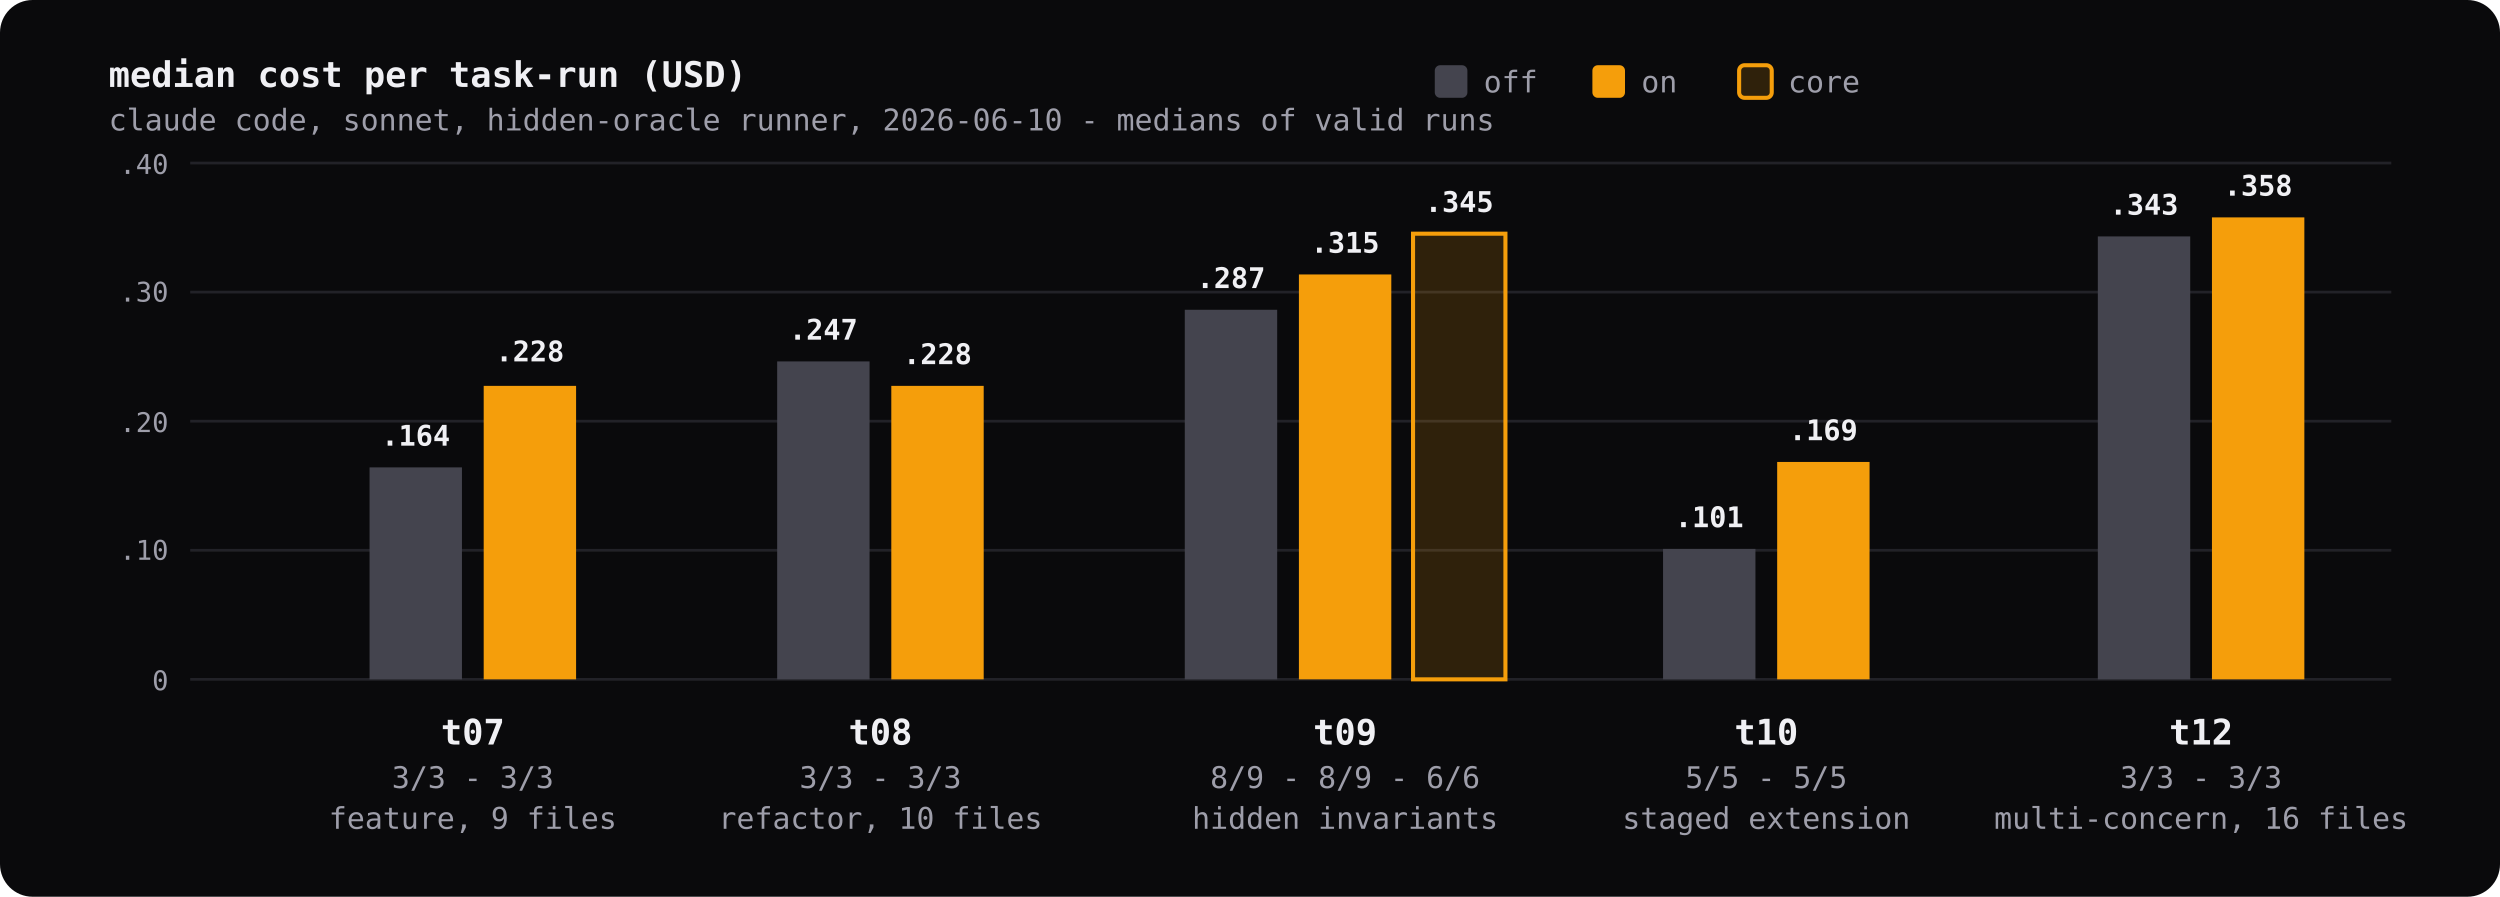
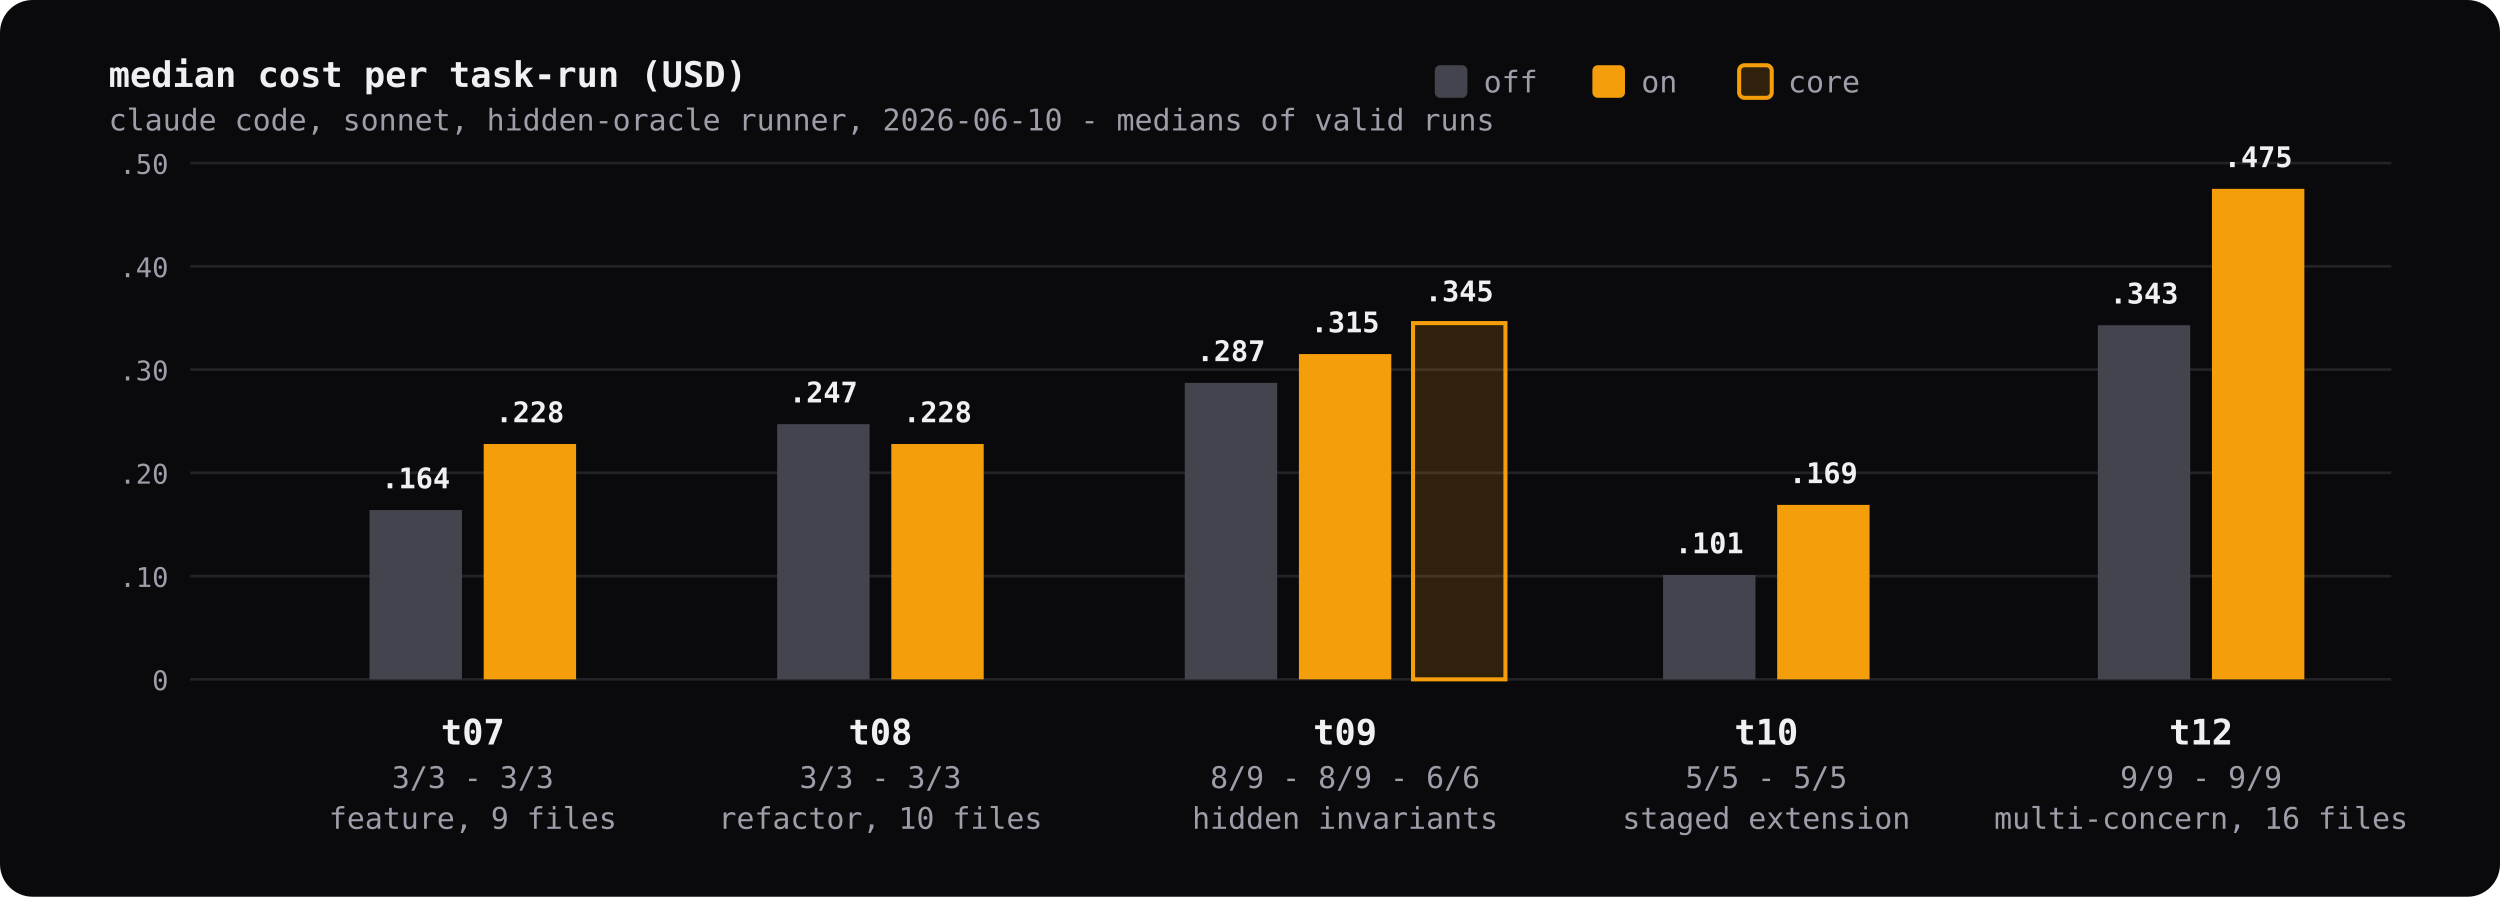
<svg xmlns="http://www.w3.org/2000/svg" viewBox="0 0 920 330" role="img" aria-labelledby="t d">
  <style>
    .lbl  { font: 600 13px ui-monospace, SFMono-Regular, Consolas, monospace; fill: #f0f0f4; }
    .sub  { font: 400 11px ui-monospace, SFMono-Regular, Consolas, monospace; fill: #9e9eaa; }
    .tick { font: 400 10px ui-monospace, SFMono-Regular, Consolas, monospace; fill: #9e9eaa; }
    .val  { font: 600 10.5px ui-monospace, SFMono-Regular, Consolas, monospace; fill: #f0f0f4; }
    .grid { stroke: #222228; stroke-width: 1; }
    .off  { fill: #44444e; }
    .on   { fill: #f59e0b; }
    .core { fill: rgb(245 158 11 / 0.16); stroke: #f59e0b; stroke-width: 1.5; }
  </style>
  <rect width="920" height="330" rx="12" fill="#0a0a0c" />
  <text class="lbl" x="40" y="32">median cost per task-run (USD)</text>
  <text class="sub" x="40" y="48">claude code, sonnet, hidden-oracle runner, 2026-06-10 - medians of valid runs</text>
  <rect class="off" x="528" y="24" width="12" height="12" rx="2" />
  <text class="sub" x="546" y="34">off</text>
  <rect class="on" x="586" y="24" width="12" height="12" rx="2" />
  <text class="sub" x="604" y="34">on</text>
  <rect class="core" x="640" y="24" width="12" height="12" rx="2" />
  <text class="sub" x="658" y="34">core</text>
  <line class="grid" x1="70" y1="250" x2="880" y2="250" />
-   <line class="grid" x1="70" y1="202.5" x2="880" y2="202.5" />
-   <line class="grid" x1="70" y1="155" x2="880" y2="155" />
-   <line class="grid" x1="70" y1="107.5" x2="880" y2="107.5" />
+   <line class="grid" x1="70" y1="212" x2="880" y2="212" />
+   <line class="grid" x1="70" y1="174" x2="880" y2="174" />
+   <line class="grid" x1="70" y1="136" x2="880" y2="136" />
+   <line class="grid" x1="70" y1="98" x2="880" y2="98" />
  <line class="grid" x1="70" y1="60" x2="880" y2="60" />
  <text class="tick" x="62" y="254" text-anchor="end">0</text>
-   <text class="tick" x="62" y="206" text-anchor="end">.10</text>
-   <text class="tick" x="62" y="159" text-anchor="end">.20</text>
-   <text class="tick" x="62" y="111" text-anchor="end">.30</text>
-   <text class="tick" x="62" y="64" text-anchor="end">.40</text>
-   <rect class="off" x="136" y="172" width="34" height="78" />
-   <rect class="on" x="178" y="142" width="34" height="108" />
-   <text class="val" x="153" y="164" text-anchor="middle">.164</text>
-   <text class="val" x="195" y="133" text-anchor="middle">.228</text>
+   <text class="tick" x="62" y="216" text-anchor="end">.10</text>
+   <text class="tick" x="62" y="178" text-anchor="end">.20</text>
+   <text class="tick" x="62" y="140" text-anchor="end">.30</text>
+   <text class="tick" x="62" y="102" text-anchor="end">.40</text>
+   <text class="tick" x="62" y="64" text-anchor="end">.50</text>
+   <rect class="off" x="136" y="187.7" width="34" height="62.3" />
+   <rect class="on" x="178" y="163.4" width="34" height="86.6" />
+   <text class="val" x="153" y="179.7" text-anchor="middle">.164</text>
+   <text class="val" x="195" y="155.4" text-anchor="middle">.228</text>
  <text class="lbl" x="174" y="274" text-anchor="middle">t07</text>
  <text class="sub" x="174" y="290" text-anchor="middle">3/3 - 3/3</text>
  <text class="sub" x="174" y="305" text-anchor="middle">feature, 9 files</text>
-   <rect class="off" x="286" y="133" width="34" height="117" />
-   <rect class="on" x="328" y="142" width="34" height="108" />
-   <text class="val" x="303" y="125" text-anchor="middle">.247</text>
-   <text class="val" x="345" y="134" text-anchor="middle">.228</text>
+   <rect class="off" x="286" y="156.1" width="34" height="93.9" />
+   <rect class="on" x="328" y="163.4" width="34" height="86.6" />
+   <text class="val" x="303" y="148.1" text-anchor="middle">.247</text>
+   <text class="val" x="345" y="155.4" text-anchor="middle">.228</text>
  <text class="lbl" x="324" y="274" text-anchor="middle">t08</text>
  <text class="sub" x="324" y="290" text-anchor="middle">3/3 - 3/3</text>
  <text class="sub" x="324" y="305" text-anchor="middle">refactor, 10 files</text>
-   <rect class="off" x="436" y="114" width="34" height="136" />
-   <rect class="on" x="478" y="101" width="34" height="149" />
-   <rect class="core" x="520" y="86" width="34" height="164" />
-   <text class="val" x="453" y="106" text-anchor="middle">.287</text>
-   <text class="val" x="495" y="93" text-anchor="middle">.315</text>
-   <text class="val" x="537" y="78" text-anchor="middle">.345</text>
+   <rect class="off" x="436" y="140.9" width="34" height="109.1" />
+   <rect class="on" x="478" y="130.3" width="34" height="119.7" />
+   <rect class="core" x="520" y="118.9" width="34" height="131.1" />
+   <text class="val" x="453" y="132.9" text-anchor="middle">.287</text>
+   <text class="val" x="495" y="122.3" text-anchor="middle">.315</text>
+   <text class="val" x="537" y="110.9" text-anchor="middle">.345</text>
  <text class="lbl" x="495" y="274" text-anchor="middle">t09</text>
  <text class="sub" x="495" y="290" text-anchor="middle">8/9 - 8/9 - 6/6</text>
  <text class="sub" x="495" y="305" text-anchor="middle">hidden invariants</text>
-   <rect class="off" x="612" y="202" width="34" height="48" />
-   <rect class="on" x="654" y="170" width="34" height="80" />
-   <text class="val" x="629" y="194" text-anchor="middle">.101</text>
-   <text class="val" x="671" y="162" text-anchor="middle">.169</text>
+   <rect class="off" x="612" y="211.6" width="34" height="38.4" />
+   <rect class="on" x="654" y="185.8" width="34" height="64.2" />
+   <text class="val" x="629" y="203.6" text-anchor="middle">.101</text>
+   <text class="val" x="671" y="177.8" text-anchor="middle">.169</text>
  <text class="lbl" x="650" y="274" text-anchor="middle">t10</text>
  <text class="sub" x="650" y="290" text-anchor="middle">5/5 - 5/5</text>
  <text class="sub" x="650" y="305" text-anchor="middle">staged extension</text>
-   <rect class="off" x="772" y="87" width="34" height="163" />
-   <rect class="on" x="814" y="80" width="34" height="170" />
-   <text class="val" x="789" y="79" text-anchor="middle">.343</text>
-   <text class="val" x="831" y="72" text-anchor="middle">.358</text>
+   <rect class="off" x="772" y="119.7" width="34" height="130.3" />
+   <rect class="on" x="814" y="69.5" width="34" height="180.5" />
+   <text class="val" x="789" y="111.7" text-anchor="middle">.343</text>
+   <text class="val" x="831" y="61.5" text-anchor="middle">.475</text>
  <text class="lbl" x="810" y="274" text-anchor="middle">t12</text>
-   <text class="sub" x="810" y="290" text-anchor="middle">3/3 - 3/3</text>
+   <text class="sub" x="810" y="290" text-anchor="middle">9/9 - 9/9</text>
  <text class="sub" x="810" y="305" text-anchor="middle">multi-concern, 16 files</text>
</svg>
